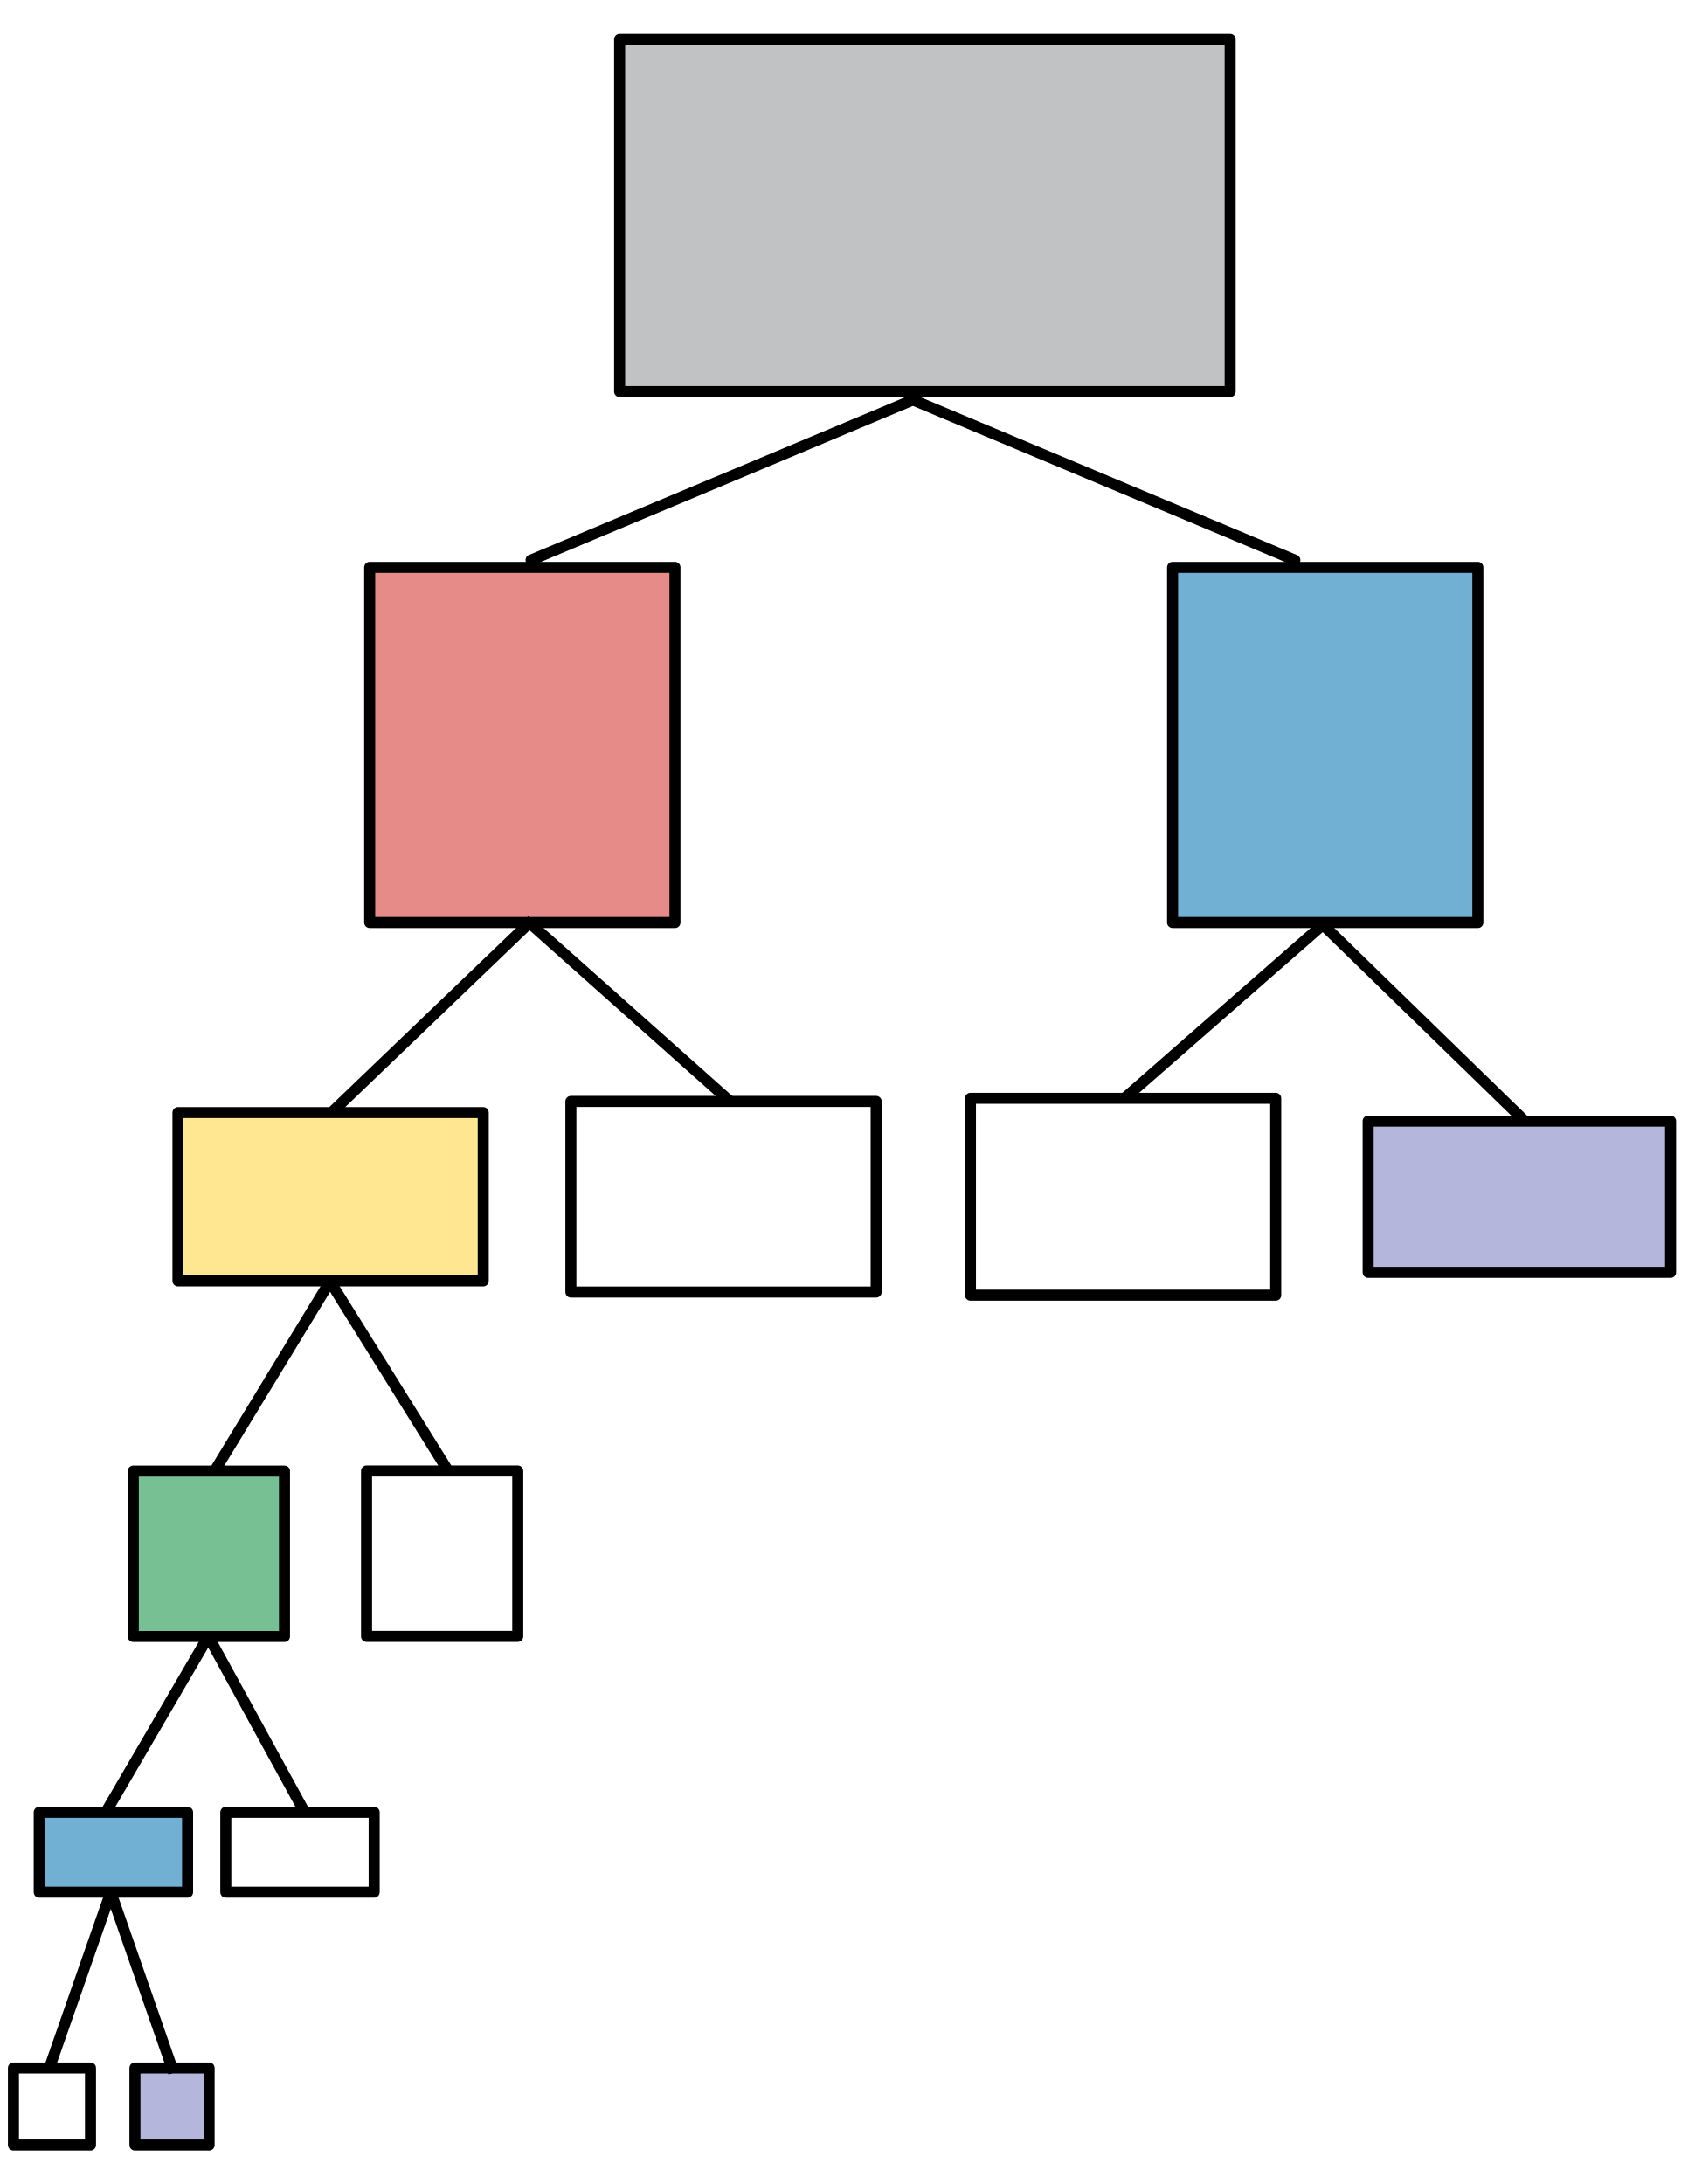
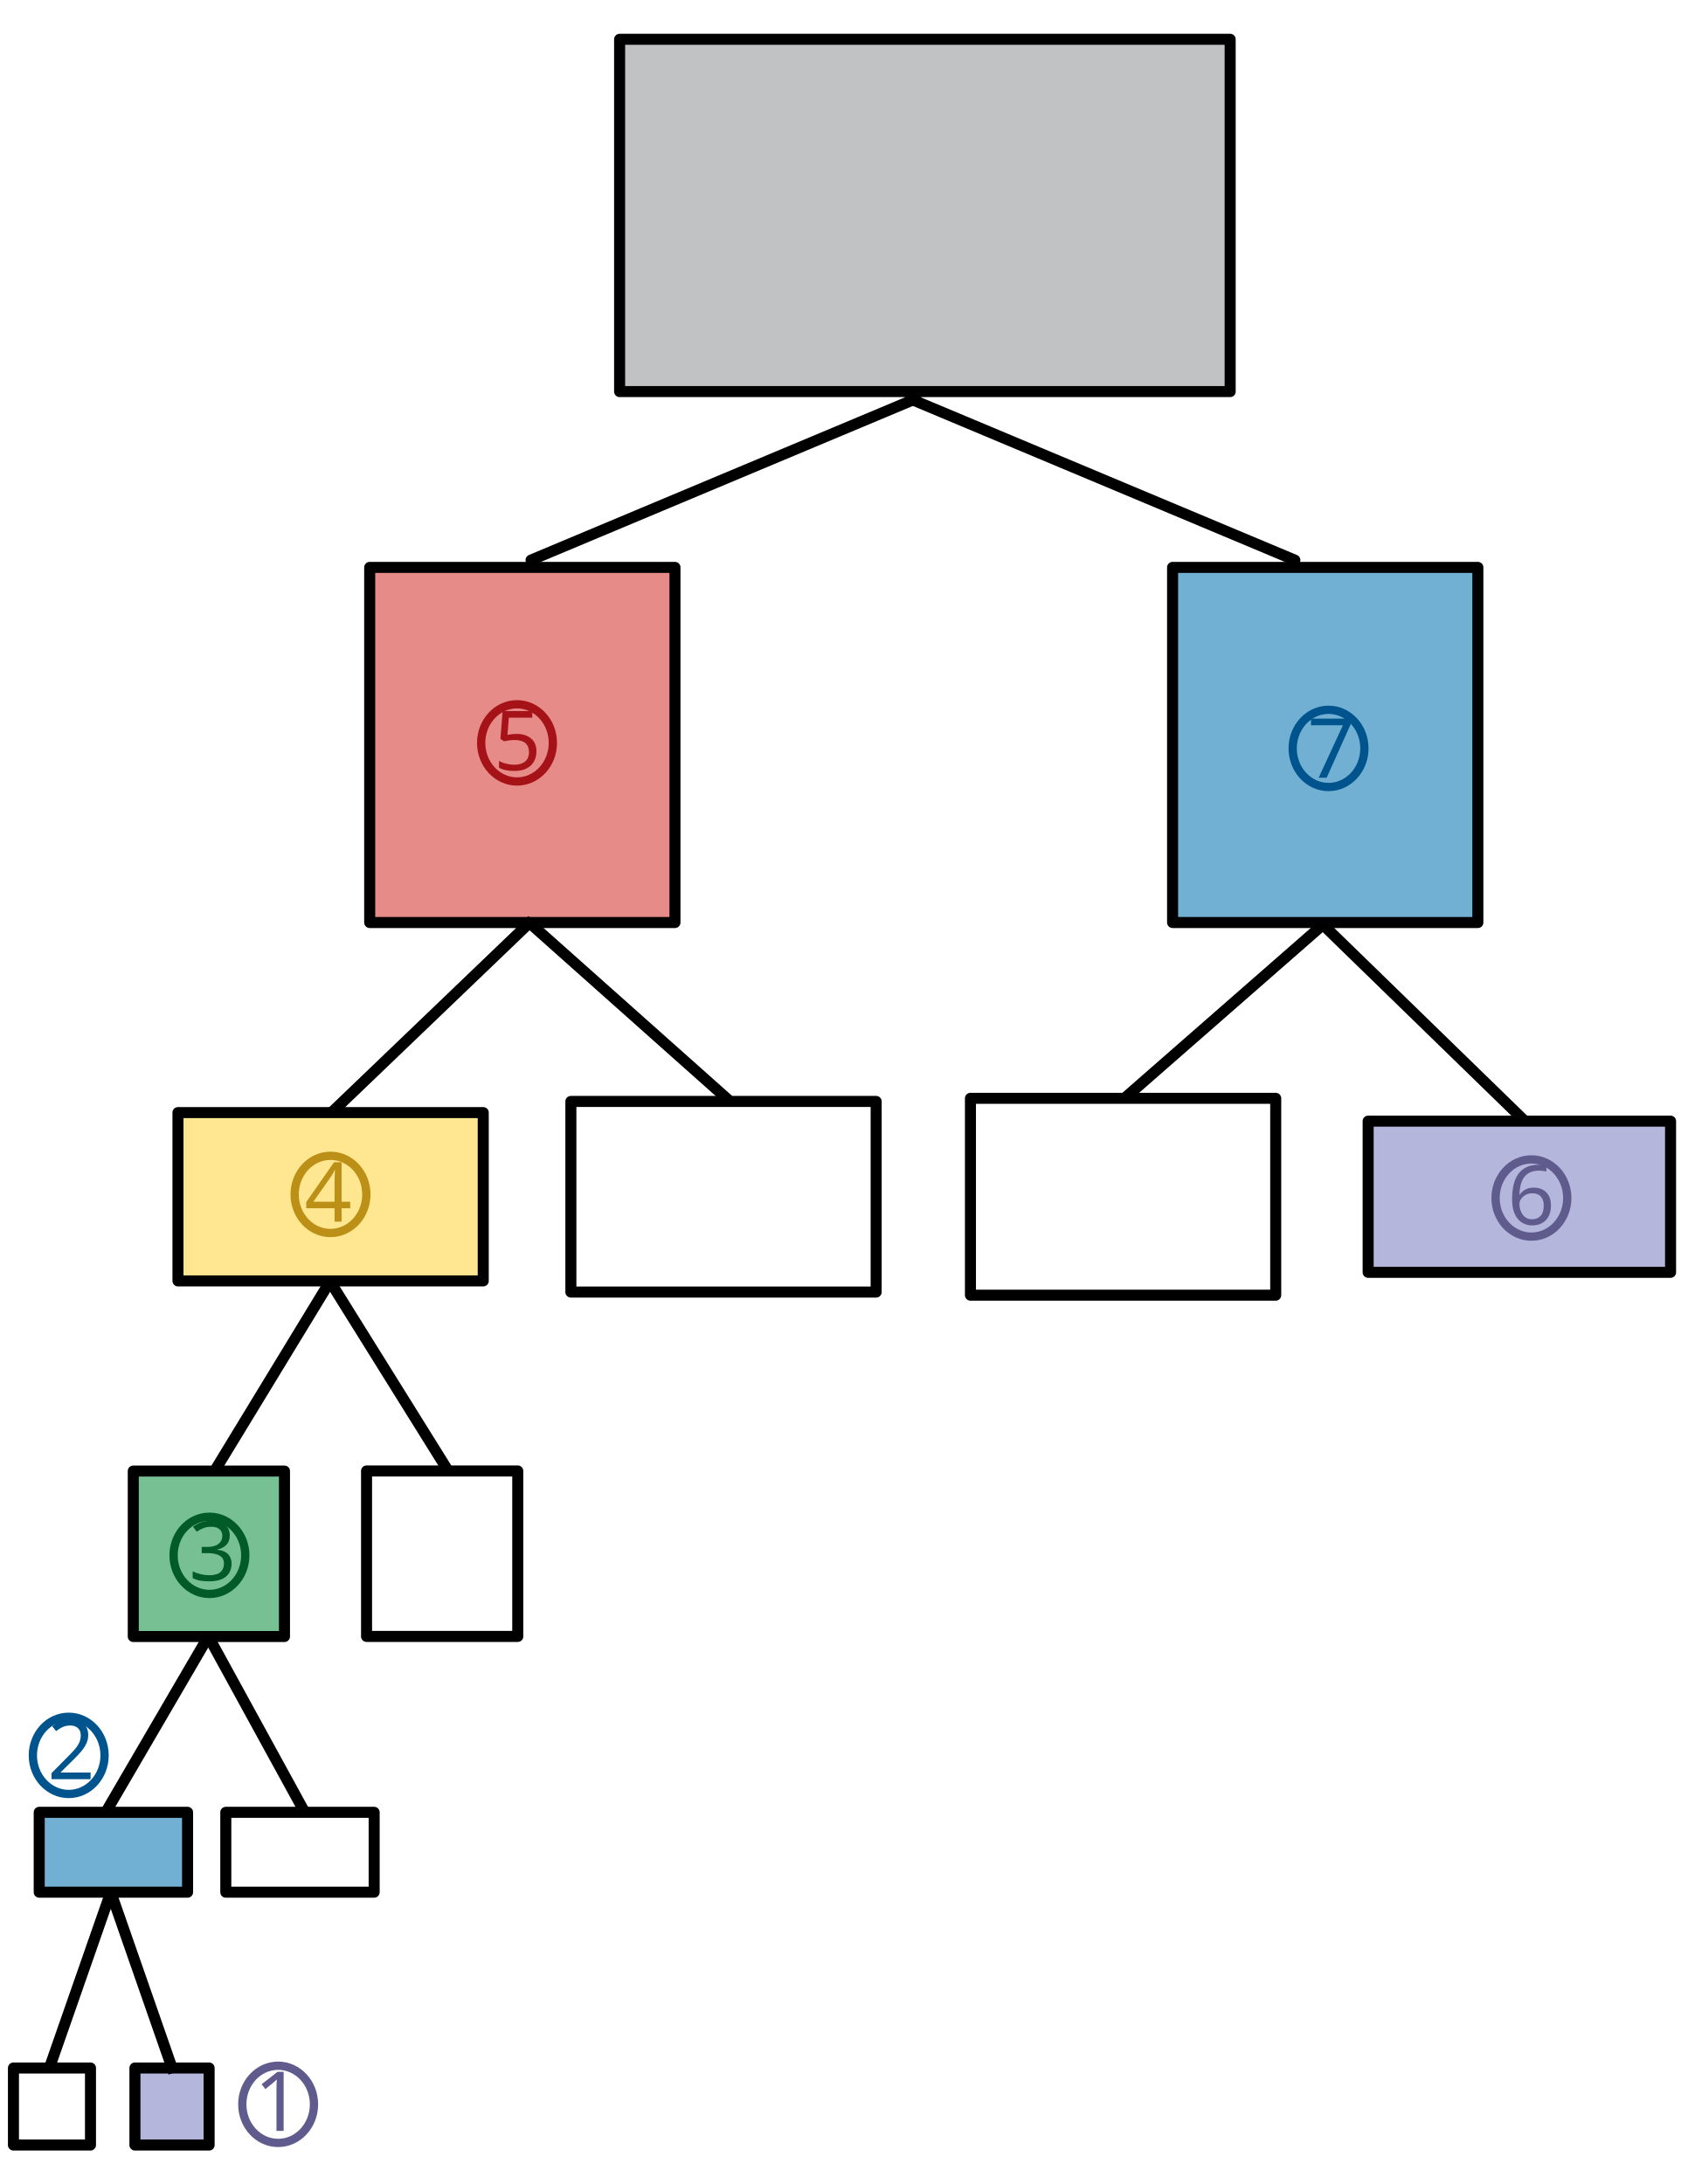
<svg xmlns="http://www.w3.org/2000/svg" version="1.1" id="Layer_1" x="0px" y="0px" width="612px" height="792px" viewBox="0 0 612 792" enable-background="new 0 0 612 792" xml:space="preserve">
-   <g>
-     <rect x="224.669" y="14.25" fill="#C0C2C4" stroke="#000000" stroke-width="4" stroke-linejoin="round" stroke-miterlimit="10" width="221.379" height="127.751" />
+   <defs id="defs61" />
+   <g id="g3">
+     <rect x="224.669" y="14.25" fill="#C0C2C4" stroke="#000000" stroke-width="4" stroke-linejoin="round" stroke-miterlimit="10" width="221.379" height="127.751" id="rect5" />
  </g>
-   <rect x="134.048" y="205.755" fill="#E68B88" stroke="#000000" stroke-width="4" stroke-linejoin="round" stroke-miterlimit="10" width="110.689" height="128.785" />
-   <rect x="425.172" y="205.755" fill="#72B0D3" stroke="#000000" stroke-width="4" stroke-linejoin="round" stroke-miterlimit="10" width="110.689" height="128.785" />
-   <g>
-     <rect x="4.876" y="749.934" fill="none" stroke="#000000" stroke-width="4" stroke-linejoin="round" stroke-miterlimit="10" width="27.932" height="27.932" />
-     <rect x="48.927" y="749.934" fill="#B4B6DB" stroke="#000000" stroke-width="4" stroke-linejoin="round" stroke-miterlimit="10" width="26.896" height="27.932" />
+   <rect x="134.048" y="205.755" fill="#E68B88" stroke="#000000" stroke-width="4" stroke-linejoin="round" stroke-miterlimit="10" width="110.689" height="128.785" id="rect7" />
+   <rect x="425.172" y="205.755" fill="#72B0D3" stroke="#000000" stroke-width="4" stroke-linejoin="round" stroke-miterlimit="10" width="110.689" height="128.785" id="rect9" />
+   <g id="g11">
+     <rect x="4.876" y="749.934" fill="none" stroke="#000000" stroke-width="4" stroke-linejoin="round" stroke-miterlimit="10" width="27.932" height="27.932" id="rect13" />
+     <rect x="48.927" y="749.934" fill="#B4B6DB" stroke="#000000" stroke-width="4" stroke-linejoin="round" stroke-miterlimit="10" width="26.896" height="27.932" id="rect15" />
  </g>
-   <rect x="206.996" y="399.418" fill="none" stroke="#000000" stroke-width="4" stroke-linejoin="round" stroke-miterlimit="10" width="110.689" height="69.133" />
-   <rect x="64.531" y="403.467" fill="#FFE791" stroke="#000000" stroke-width="4" stroke-linejoin="round" stroke-miterlimit="10" width="110.689" height="61.033" />
-   <rect x="496.082" y="406.57" fill="#B4B6DB" stroke="#000000" stroke-width="4" stroke-linejoin="round" stroke-miterlimit="10" width="109.655" height="54.826" />
-   <rect x="351.877" y="398.294" fill="none" stroke="#000000" stroke-width="4" stroke-linejoin="round" stroke-miterlimit="10" width="110.689" height="71.38" />
-   <g>
-     <rect x="14.221" y="657.215" fill="#72B0D3" stroke="#000000" stroke-width="4" stroke-linejoin="round" stroke-miterlimit="10" width="53.793" height="28.965" />
-     <rect x="81.875" y="657.215" fill="none" stroke="#000000" stroke-width="4" stroke-linejoin="round" stroke-miterlimit="10" width="53.793" height="28.965" />
+   <rect x="206.996" y="399.418" fill="none" stroke="#000000" stroke-width="4" stroke-linejoin="round" stroke-miterlimit="10" width="110.689" height="69.133" id="rect17" />
+   <rect x="64.531" y="403.467" fill="#FFE791" stroke="#000000" stroke-width="4" stroke-linejoin="round" stroke-miterlimit="10" width="110.689" height="61.033" id="rect19" />
+   <rect x="496.082" y="406.57" fill="#B4B6DB" stroke="#000000" stroke-width="4" stroke-linejoin="round" stroke-miterlimit="10" width="109.655" height="54.826" id="rect21" />
+   <rect x="351.877" y="398.294" fill="none" stroke="#000000" stroke-width="4" stroke-linejoin="round" stroke-miterlimit="10" width="110.689" height="71.38" id="rect23" />
+   <g id="g25">
+     <rect x="14.221" y="657.215" fill="#72B0D3" stroke="#000000" stroke-width="4" stroke-linejoin="round" stroke-miterlimit="10" width="53.793" height="28.965" id="rect27" />
+     <rect x="81.875" y="657.215" fill="none" stroke="#000000" stroke-width="4" stroke-linejoin="round" stroke-miterlimit="10" width="53.793" height="28.965" id="rect29" />
  </g>
-   <rect x="132.91" y="533.426" fill="none" stroke="#000000" stroke-width="4" stroke-linejoin="round" stroke-miterlimit="10" width="54.827" height="60" />
-   <rect x="48.323" y="533.461" fill="#77C093" stroke="#000000" stroke-width="4" stroke-linejoin="round" stroke-miterlimit="10" width="54.828" height="60" />
-   <line fill="none" stroke="#000000" stroke-width="4" stroke-linecap="round" stroke-linejoin="round" stroke-miterlimit="10" x1="332.052" y1="144.604" x2="192.559" y2="203.102" />
-   <line fill="none" stroke="#000000" stroke-width="4" stroke-linecap="round" stroke-linejoin="round" stroke-miterlimit="10" x1="330.019" y1="144.625" x2="469.513" y2="203.124" />
-   <line fill="none" stroke="#000000" stroke-width="4" stroke-linejoin="round" stroke-miterlimit="10" x1="40" y1="686.666" x2="18" y2="749.666" />
-   <line fill="none" stroke="#000000" stroke-width="4" stroke-linejoin="round" stroke-miterlimit="10" x1="40" y1="685.666" x2="63" y2="751.666" />
-   <line fill="none" stroke="#000000" stroke-width="4" stroke-linejoin="round" stroke-miterlimit="10" x1="75.5" y1="593.5" x2="38.75" y2="656.5" />
-   <line fill="none" stroke="#000000" stroke-width="4" stroke-linejoin="round" stroke-miterlimit="10" x1="75.75" y1="593.75" x2="110.25" y2="656.75" />
-   <line fill="none" stroke="#000000" stroke-width="4" stroke-linejoin="round" stroke-miterlimit="10" x1="119.667" y1="464.667" x2="77.667" y2="533.667" />
-   <line fill="none" stroke="#000000" stroke-width="4" stroke-linejoin="round" stroke-miterlimit="10" x1="119.667" y1="464.667" x2="162.667" y2="533.667" />
-   <line fill="none" stroke="#000000" stroke-width="4" stroke-linejoin="round" stroke-miterlimit="10" x1="193" y1="333.667" x2="120" y2="403.667" />
-   <line fill="none" stroke="#000000" stroke-width="4" stroke-linejoin="round" stroke-miterlimit="10" x1="192" y1="334.667" x2="265" y2="399.667" />
-   <line fill="none" stroke="#000000" stroke-width="4" stroke-linejoin="round" stroke-miterlimit="10" x1="479.667" y1="335.333" x2="407.667" y2="398.334" />
-   <line fill="none" stroke="#000000" stroke-width="4" stroke-linejoin="round" stroke-miterlimit="10" x1="478.667" y1="334.333" x2="552.667" y2="406.334" />
+   <rect x="132.91" y="533.426" fill="none" stroke="#000000" stroke-width="4" stroke-linejoin="round" stroke-miterlimit="10" width="54.827" height="60" id="rect31" />
+   <rect x="48.323" y="533.461" fill="#77C093" stroke="#000000" stroke-width="4" stroke-linejoin="round" stroke-miterlimit="10" width="54.828" height="60" id="rect33" />
+   <line fill="none" stroke="#000000" stroke-width="4" stroke-linecap="round" stroke-linejoin="round" stroke-miterlimit="10" x1="332.052" y1="144.604" x2="192.559" y2="203.102" id="line35" />
+   <line fill="none" stroke="#000000" stroke-width="4" stroke-linecap="round" stroke-linejoin="round" stroke-miterlimit="10" x1="330.019" y1="144.625" x2="469.513" y2="203.124" id="line37" />
+   <line fill="none" stroke="#000000" stroke-width="4" stroke-linejoin="round" stroke-miterlimit="10" x1="40" y1="686.666" x2="18" y2="749.666" id="line39" />
+   <line fill="none" stroke="#000000" stroke-width="4" stroke-linejoin="round" stroke-miterlimit="10" x1="40" y1="685.666" x2="63" y2="751.666" id="line41" />
+   <line fill="none" stroke="#000000" stroke-width="4" stroke-linejoin="round" stroke-miterlimit="10" x1="75.5" y1="593.5" x2="38.75" y2="656.5" id="line43" />
+   <line fill="none" stroke="#000000" stroke-width="4" stroke-linejoin="round" stroke-miterlimit="10" x1="75.75" y1="593.75" x2="110.25" y2="656.75" id="line45" />
+   <line fill="none" stroke="#000000" stroke-width="4" stroke-linejoin="round" stroke-miterlimit="10" x1="119.667" y1="464.667" x2="77.667" y2="533.667" id="line47" />
+   <line fill="none" stroke="#000000" stroke-width="4" stroke-linejoin="round" stroke-miterlimit="10" x1="119.667" y1="464.667" x2="162.667" y2="533.667" id="line49" />
+   <line fill="none" stroke="#000000" stroke-width="4" stroke-linejoin="round" stroke-miterlimit="10" x1="193" y1="333.667" x2="120" y2="403.667" id="line51" />
+   <line fill="none" stroke="#000000" stroke-width="4" stroke-linejoin="round" stroke-miterlimit="10" x1="192" y1="334.667" x2="265" y2="399.667" id="line53" />
+   <line fill="none" stroke="#000000" stroke-width="4" stroke-linejoin="round" stroke-miterlimit="10" x1="479.667" y1="335.333" x2="407.667" y2="398.334" id="line55" />
+   <line fill="none" stroke="#000000" stroke-width="4" stroke-linejoin="round" stroke-miterlimit="10" x1="478.667" y1="334.333" x2="552.667" y2="406.334" id="line57" />
+   <g transform="translate(-38.31441,38.60698)" id="g1825">
+     <ellipse d="m 152.167,724.5 c 0,7.732 -5.82,14 -13,14 -7.18,0 -13,-6.268 -13,-14 0,-7.732 5.82,-14 13,-14 7.18,0 13,6.268 13,14 z" style="fill:none;stroke:#605b8d;stroke-width:3;stroke-linecap:round;stroke-miterlimit:10" stroke-miterlimit="10" cx="139.167" cy="724.5" rx="13" ry="14" id="ellipse1827" />
+     <rect style="fill:none" x="130.5" y="712.834" width="20" height="28" id="rect1829" />
+     <text style="font-size:30px;fill:#605b8d;font-family:MyriadPro-Bold" transform="translate(130.5,734.1328)" font-size="30" id="text1831">1</text>
+   </g>
+   <g transform="translate(-47.25047,-75.93166)" id="g1833">
+     <ellipse d="m 85.167,712.5 c 0,7.732 -5.82,14 -13,14 -7.18,0 -13,-6.268 -13,-14 0,-7.732 5.82,-14 13,-14 7.18,0 13,6.268 13,14 z" style="fill:none;stroke:#00548e;stroke-width:3;stroke-linecap:round;stroke-miterlimit:10" stroke-miterlimit="10" cx="72.167" cy="712.5" rx="13" ry="14" id="ellipse1835" />
+     <rect style="fill:none" x="64.5" y="699.834" width="20" height="28" id="rect1837" />
+     <text style="font-size:30px;fill:#00548e;font-family:MyriadPro-Bold" transform="translate(64.5,721.1328)" font-size="30" id="text1839">2</text>
+   </g>
+   <g transform="translate(-27.23092,-70.47522)" id="g1841">
+     <ellipse d="m 116.167,634.5 c 0,7.732 -5.82,14 -13,14 -7.18,0 -13,-6.268 -13,-14 0,-7.732 5.82,-14 13,-14 7.18,0 13,6.268 13,14 z" style="fill:none;stroke:#005b27;stroke-width:3;stroke-linecap:round;stroke-miterlimit:10" stroke-miterlimit="10" cx="103.167" cy="634.5" rx="13" ry="14" id="ellipse1843" />
+     <rect style="fill:none" x="95.75" y="622.334" width="20" height="28" id="rect1845" />
+     <text style="font-size:30px;fill:#005b27;font-family:MyriadPro-Bold" transform="translate(95.75,643.6328)" font-size="30" id="text1847">3</text>
+   </g>
+   <g transform="translate(-124.3294,-238.3654)" id="g1849">
+     <ellipse d="m 257.166,671.5 c 0,7.732 -5.82,14 -13,14 -7.18,0 -13,-6.268 -13,-14 0,-7.732 5.82,-14 13,-14 7.18,0 13,6.268 13,14 z" style="fill:none;stroke:#bc8f16;stroke-width:3;stroke-linecap:round;stroke-miterlimit:10" stroke-miterlimit="10" cx="244.166" cy="671.5" rx="13" ry="14" id="ellipse1851" />
+     <rect style="fill:none" x="234.75" y="660.084" width="20" height="28" id="rect1853" />
+     <text style="font-size:30px;fill:#bc8f16;font-family:MyriadPro-Bold" transform="translate(234.75,681.3828)" font-size="30" id="text1855">4</text>
+   </g>
+   <g transform="translate(14.55018,-244.6025)" id="g1857">
+     <ellipse d="m 185.917,514 c 0,7.732 -5.82,14 -13,14 -7.18,0 -13,-6.268 -13,-14 0,-7.732 5.82,-14 13,-14 7.18,0 13,6.268 13,14 z" style="fill:none;stroke:#a51217;stroke-width:3;stroke-linecap:round;stroke-miterlimit:10" stroke-miterlimit="10" cx="172.917" cy="514" rx="13" ry="14" id="ellipse1859" />
+     <rect style="fill:none" x="164.5" y="502.584" width="20" height="28" id="rect1861" />
+     <text style="font-size:30px;fill:#a51217;font-family:MyriadPro-Bold" transform="translate(164.5,523.8828)" font-size="30" id="text1863">5</text>
+   </g>
+   <g transform="translate(103.7416,-61.55387)" id="g1865">
+     <ellipse d="m 464.541,496 c 0,7.732 -5.82,14 -13,14 -7.18,0 -13,-6.268 -13,-14 0,-7.732 5.82,-14 13,-14 7.18,0 13,6.268 13,14 z" style="fill:none;stroke:#605b8d;stroke-width:3;stroke-linecap:round;stroke-miterlimit:10" stroke-miterlimit="10" cx="451.541" cy="496" rx="13" ry="14" id="ellipse1867" />
+     <rect style="fill:none" x="442.875" y="484.334" width="20" height="28" id="rect1869" />
+     <text style="font-size:30px;fill:#605b8d;font-family:MyriadPro-Bold" transform="translate(442.875,505.6328)" font-size="30" id="text1871">6</text>
+   </g>
+   <g transform="translate(30.17851,-385.1045)" id="g1873">
+     <ellipse d="m 464.541,656.5 c 0,7.732 -5.82,14 -13,14 -7.18,0 -13,-6.268 -13,-14 0,-7.732 5.82,-14 13,-14 7.18,0 13,6.268 13,14 z" style="fill:none;stroke:#00548e;stroke-width:3;stroke-linecap:round;stroke-miterlimit:10" stroke-miterlimit="10" cx="451.541" cy="656.5" rx="13" ry="14" id="ellipse1875" />
+     <rect style="fill:none" x="443.875" y="645.834" width="20" height="28" id="rect1877" />
+     <text style="font-size:30px;fill:#00548e;font-family:MyriadPro-Bold" transform="translate(443.875,667.1328)" font-size="30" id="text1879">7</text>
+   </g>
</svg>
